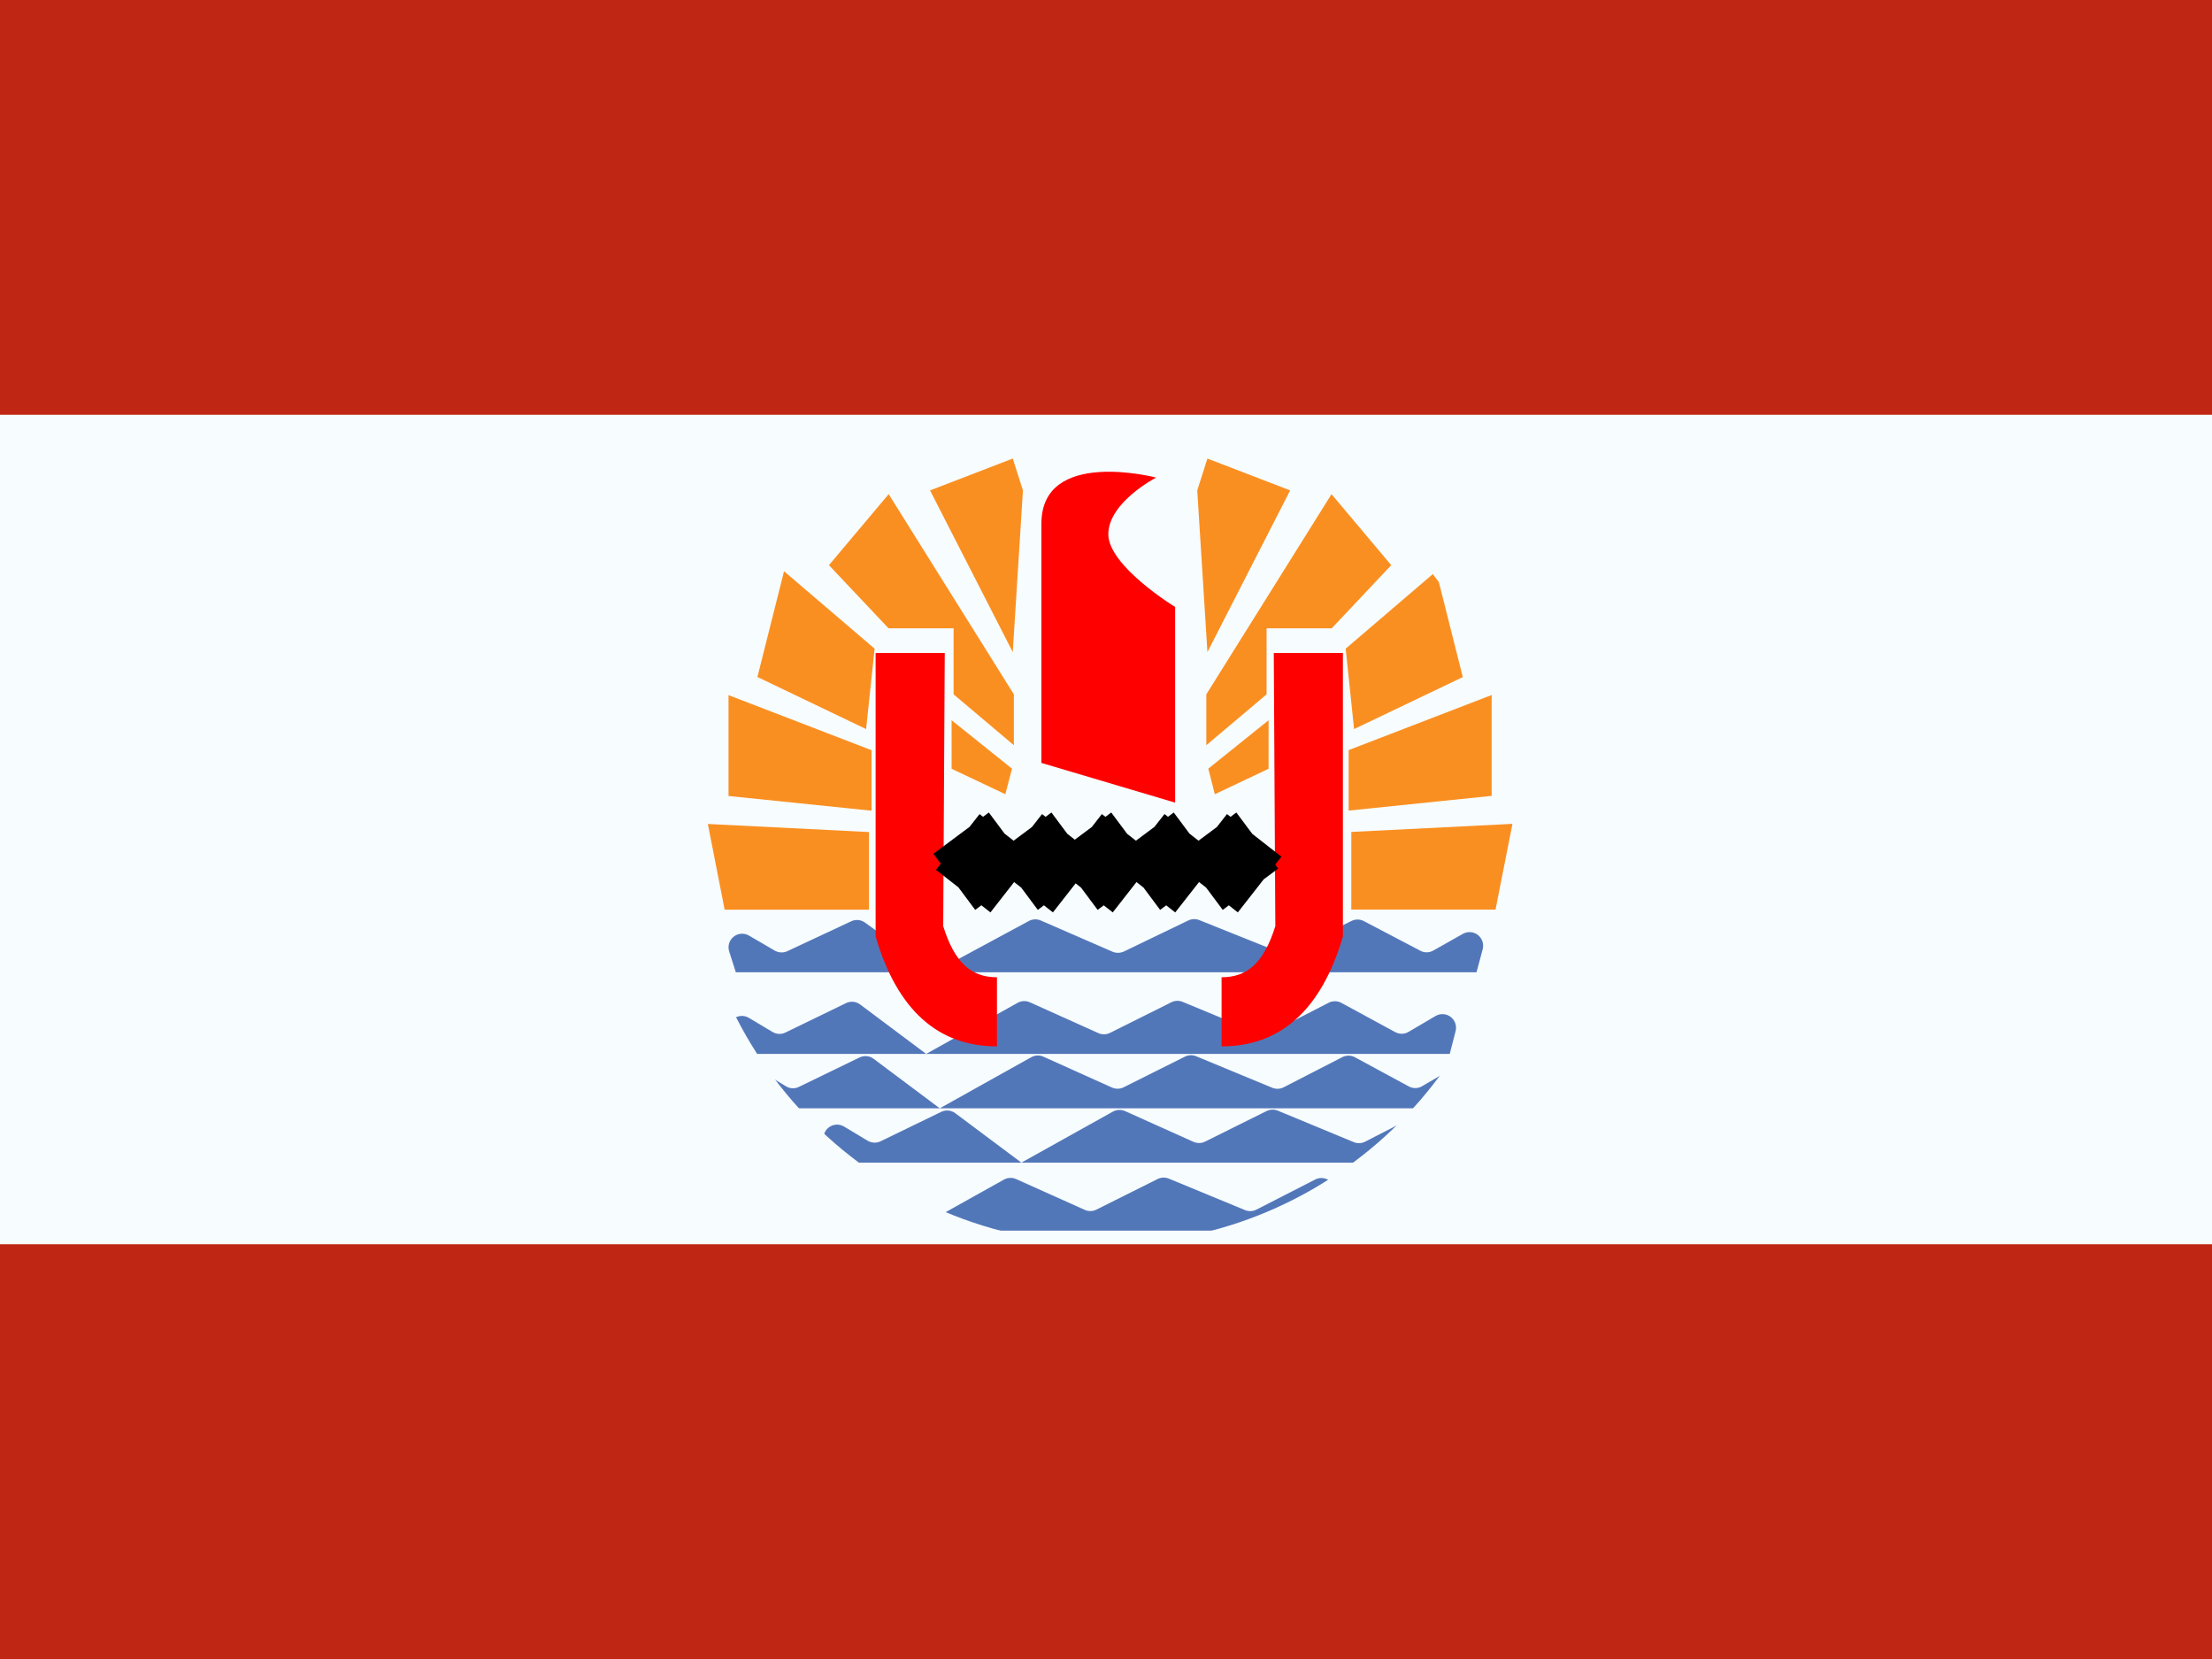
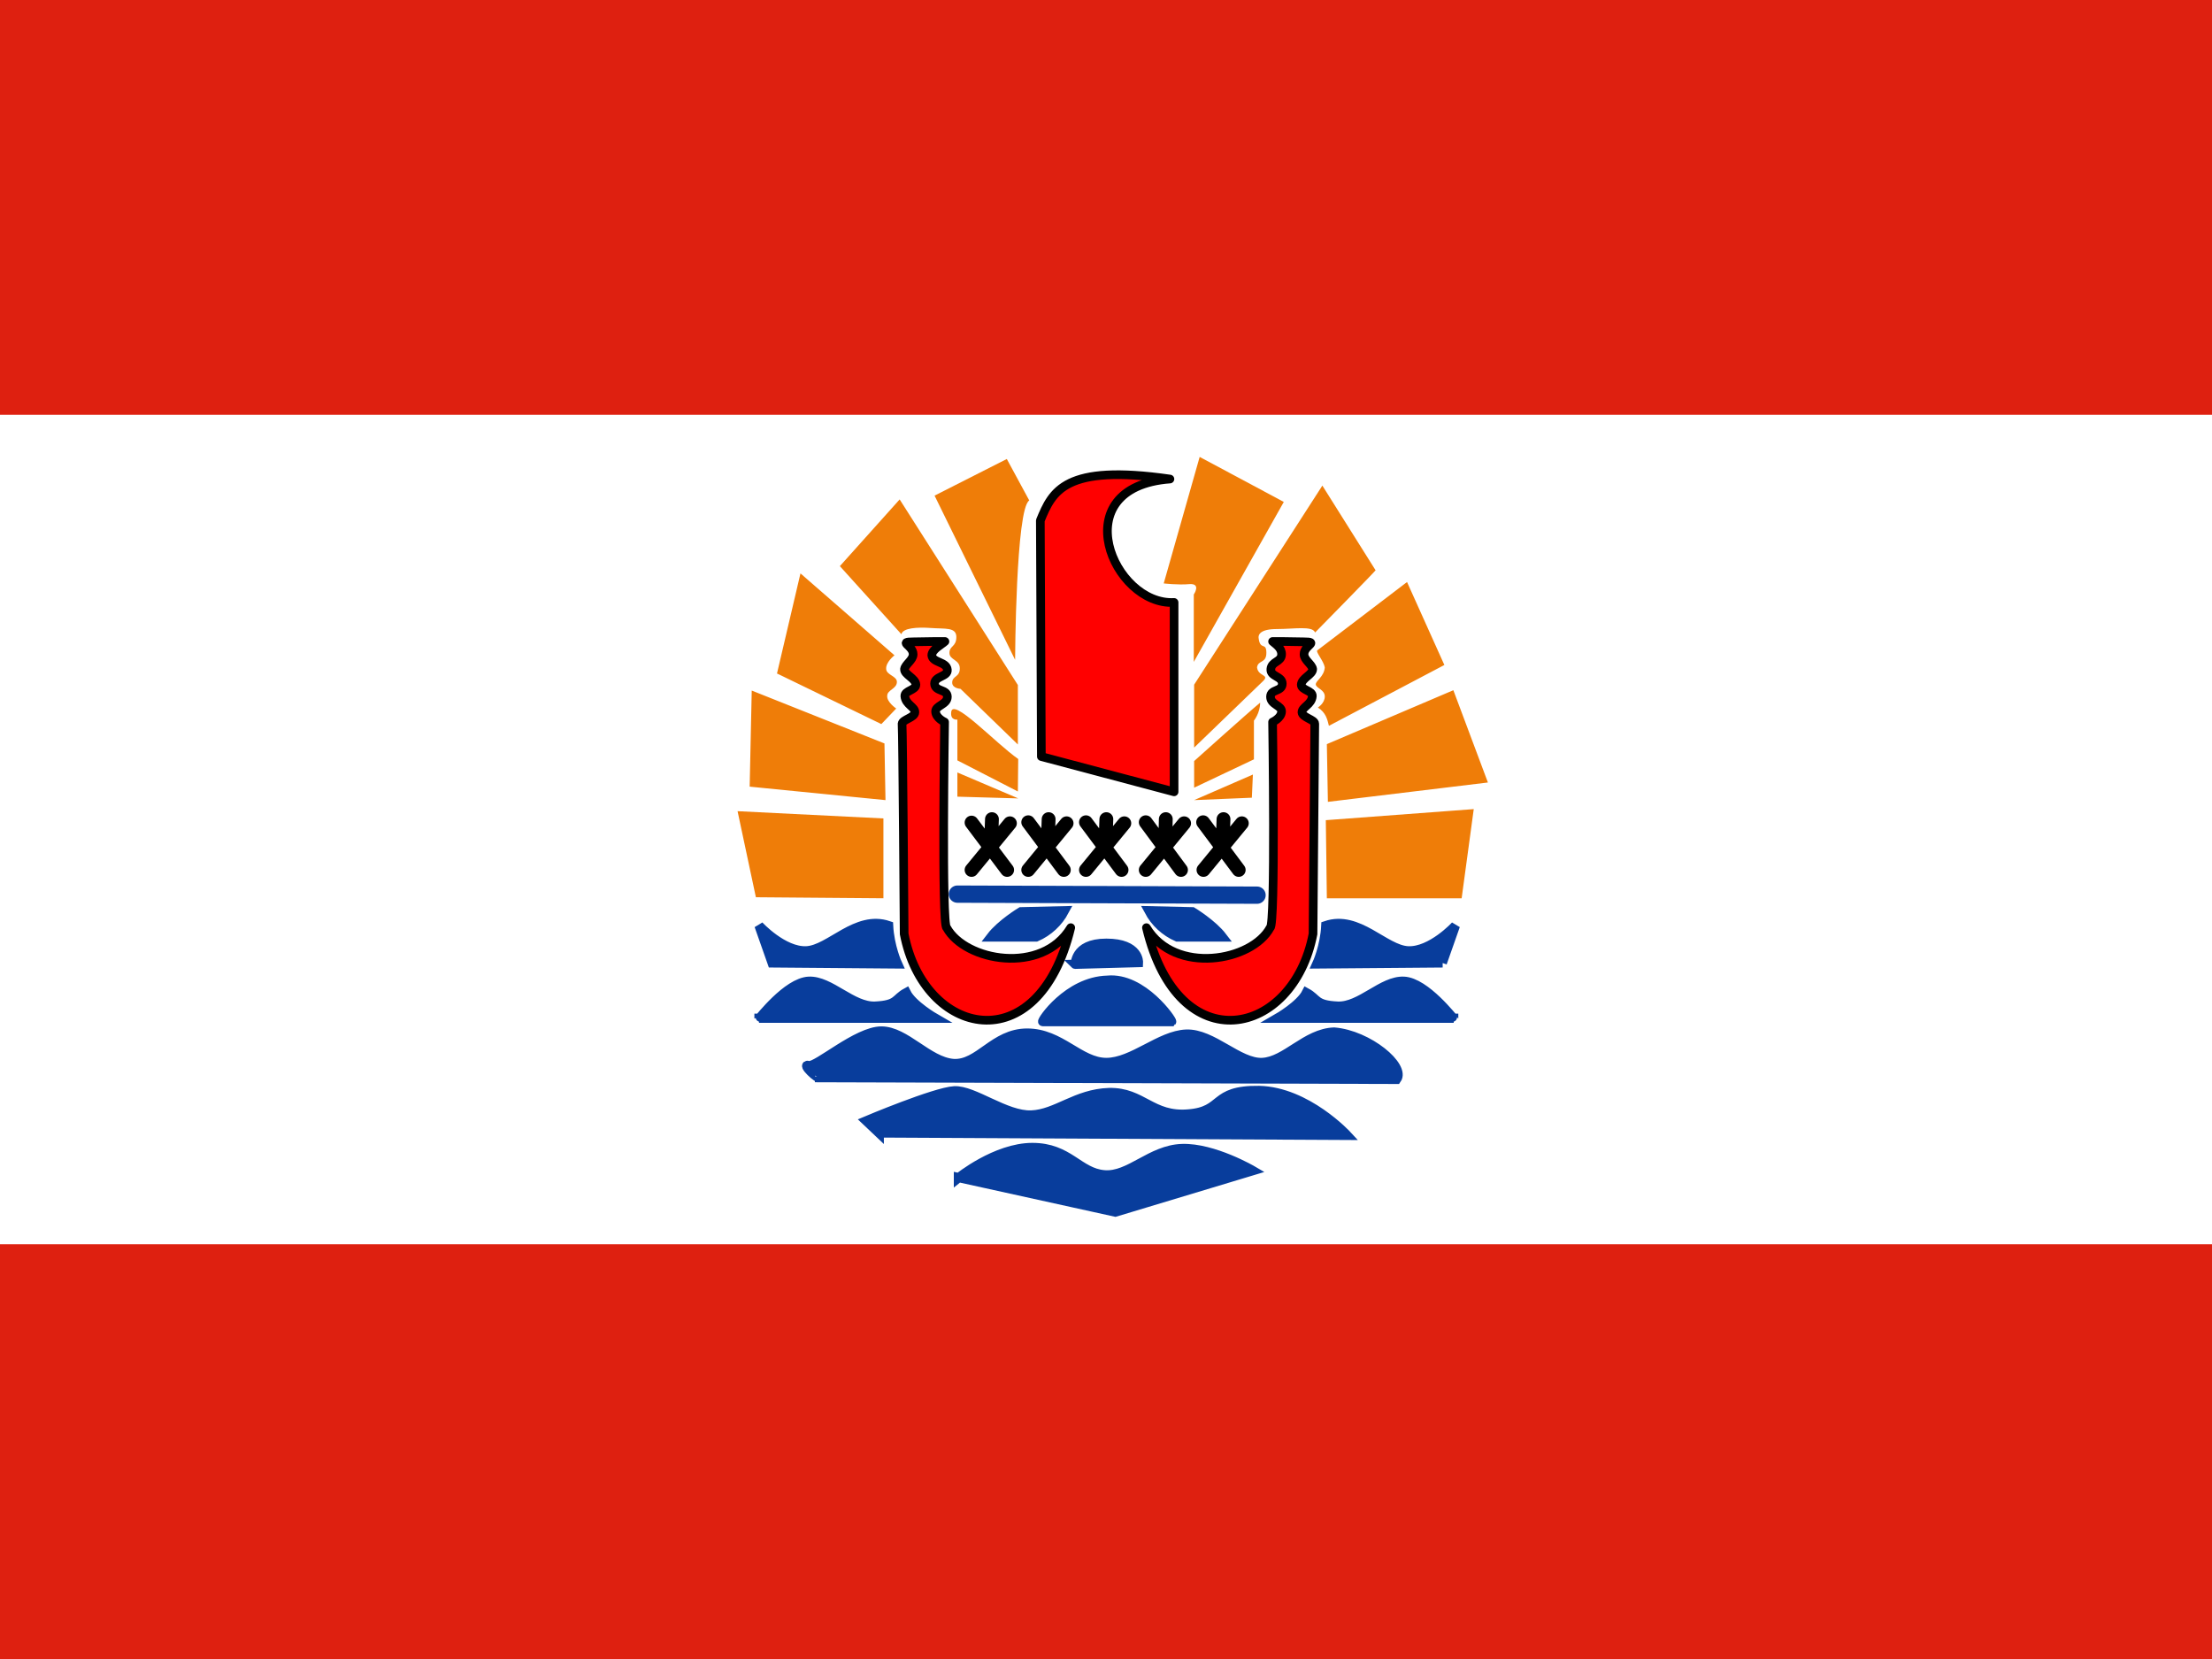
- <svg xmlns="http://www.w3.org/2000/svg" width="20" height="15" fill="none">
-   <mask id="a" width="20" height="15" x="0" y="0" maskUnits="userSpaceOnUse">
-     <path fill="#fff" d="M0 0h20v15H0z" />
-   </mask>
-   <g mask="url(#a)">
-     <path fill="#F7FCFF" fill-rule="evenodd" d="M0 0v15h20V0H0z" clip-rule="evenodd" />
-     <mask id="b" width="20" height="15" x="0" y="0" maskUnits="userSpaceOnUse">
-       <path fill="#fff" fill-rule="evenodd" d="M0 0v15h20V0H0z" clip-rule="evenodd" />
-     </mask>
-     <g mask="url(#b)">
-       <path fill="#BF2714" fill-rule="evenodd" d="M0 0v3.75h20V0H0zm0 11.25V15h20v-3.75H0z" clip-rule="evenodd" />
-       <mask id="c" width="8" height="9" x="6" y="3" maskUnits="userSpaceOnUse">
-         <path fill="#fff" fill-rule="evenodd" d="M10 11.25a3.75 3.75 0 1 0 0-7.5 3.75 3.75 0 0 0 0 7.5z" clip-rule="evenodd" />
-       </mask>
-       <g mask="url(#c)">
-         <path fill="#5277B9" fill-rule="evenodd" d="M6.593 8.603a.123.123 0 0 1 .179-.144l.233.136c.035.02.078.022.114.005l.577-.27a.123.123 0 0 1 .124.011l.623.45.86-.464a.123.123 0 0 1 .108-.004l.648.282c.033.014.07.013.103-.002l.581-.28a.123.123 0 0 1 .1-.004l.719.288a.123.123 0 0 0 .1-.004l.557-.276a.123.123 0 0 1 .112.001l.511.268a.12.12 0 0 0 .118-.002l.266-.15a.123.123 0 0 1 .18.138l-.056.209H6.653l-.06-.188zm-.003.741a.123.123 0 0 1 .181-.141l.213.127c.036.022.08.024.117.006l.548-.266a.123.123 0 0 1 .128.012l.597.447.827-.462a.123.123 0 0 1 .11-.005l.62.279a.123.123 0 0 0 .105-.002l.555-.277a.123.123 0 0 1 .101-.004l.688.285a.123.123 0 0 0 .103-.004l.531-.273a.123.123 0 0 1 .115.002l.486.264c.038.02.084.02.12-.002l.245-.144a.123.123 0 0 1 .181.137l-.053.206h-6.46l-.057-.185zm.123.492a.123.123 0 0 1 .181-.142l.213.128a.12.12 0 0 0 .117.005l.548-.266a.123.123 0 0 1 .128.013l.597.447.827-.462a.123.123 0 0 1 .11-.005l.62.279a.123.123 0 0 0 .105-.002l.554-.277a.123.123 0 0 1 .102-.004l.688.285a.123.123 0 0 0 .103-.004l.531-.273a.123.123 0 0 1 .115.002l.486.263a.12.12 0 0 0 .12-.002l.245-.143a.123.123 0 0 1 .181.137l-.053.206h-6.46l-.058-.185zm.738.492a.123.123 0 0 1 .181-.142l.213.128c.035.021.08.023.117.005l.548-.266a.123.123 0 0 1 .127.012l.598.447.827-.461a.123.123 0 0 1 .11-.005l.619.278a.123.123 0 0 0 .105-.002l.555-.276a.123.123 0 0 1 .102-.004l.688.285a.123.123 0 0 0 .103-.005l.53-.272a.123.123 0 0 1 .116.002l.486.263c.037.02.083.02.12-.002l.244-.143a.123.123 0 0 1 .182.137l-.053.205H7.508l-.057-.184zm-.983.615a.123.123 0 0 1 .18-.142l.213.128c.036.021.08.023.117.005l.548-.266a.123.123 0 0 1 .128.012l.597.447.827-.462a.123.123 0 0 1 .11-.004l.62.278a.123.123 0 0 0 .105-.002l.554-.277a.123.123 0 0 1 .102-.003l.688.284a.123.123 0 0 0 .103-.004l.531-.272a.123.123 0 0 1 .115.001l.486.264c.038.02.084.02.12-.002l.245-.143a.123.123 0 0 1 .181.136l-.053.206h-6.46l-.057-.184z" clip-rule="evenodd" />
-         <path fill="red" d="M7.917 5.904h.625l-.014 2.47c.104.332.254.462.486.462v.625c-.528 0-.901-.324-1.097-.993V5.904zm4.225 0h-.625l.014 2.47c-.104.332-.254.462-.486.462v.625c.528 0 .9-.324 1.097-.993V5.904z" />
-         <path fill="red" fill-rule="evenodd" d="M10.453 4.318s-1.037-.271-1.037.416v2.164l1.209.359V5.488s-.604-.369-.604-.658c0-.288.432-.512.432-.512z" clip-rule="evenodd" />
-         <path stroke="#000" stroke-width=".625" d="m8.709 8.057.394-.504m-.035.487-.378-.507m.584.524.394-.504m-.034.487-.378-.507m.559.524.394-.504m-.034.487-.378-.507m.583.524.395-.504m-.035.487-.378-.507m.584.524.394-.504m-.034.487-.378-.507" />
-         <path fill="#FA8F21" fill-rule="evenodd" d="m8.409 4.434.748 1.462.092-1.462-.092-.288-.748.288zm-.375 1.247-.539-.571.54-.642 1.132 1.81v.46l-.545-.46v-.597h-.588zm-1.186.44.983.471.077-.727-.819-.7-.241.957zM7.88 7.33l-1.293-.133v-.912l1.293.498v.547zm-1.328.895L6.4 7.45l1.457.073v.702H6.552zM8.604 6.95v-.438l.546.438-.06.231-.486-.23zm5.071.499-.153.775h-1.304v-.702l1.457-.073zm-1.481-.12 1.293-.133v-.912l-1.293.498v.547zm1.032-1.207-.983.47-.076-.727.818-.7.241.957zm-1.186-.44.539-.572-.54-.642-1.132 1.81v.46l.545-.46v-.597h.588zm-.375-1.248-.748 1.462-.092-1.462.092-.288.748.288zM11.47 6.95v-.438l-.545.438.059.231.486-.23z" clip-rule="evenodd" />
-       </g>
-     </g>
+ <svg xmlns="http://www.w3.org/2000/svg" width="640" height="480">
+   <defs>
+     <clipPath id="a">
+       <path fill-opacity=".7" d="M0 0h640v480H0z" />
+     </clipPath>
+   </defs>
+   <g clip-path="url(#a)">
+     <path fill="#fff" d="M0 0h640v480H0z" />
+     <path fill="#fff" d="M80 0h480v480H80z" />
+     <path fill="#083d9c" fill-rule="evenodd" stroke="#083d9c" stroke-width="2pt" d="M277.3 340.8s10.8-8.8 21.4-8.8 13.4 7.3 20.8 7.9c7.3.6 13.4-7.3 22.5-7.6 9.1-.3 20.5 6.4 20.5 6.4l-39.8 12-45.4-10zm-22.9-13l135.4.7s-11.7-12.7-25.5-13c-13.8-.2-10 6-20.5 6.8-10.6.9-13.2-6.4-22.9-6.2-9.6.3-15.2 6.2-22.5 6.5-7.4.3-16.7-7.3-22.3-7-5.6.3-25.5 8.7-25.5 8.7l3.8 3.6zm-17.3-16l167 .5c2.7-3.8-8.2-12.9-18.1-13.7-8.2.3-14 8.5-20.8 8.8-6.8.3-14.4-8.5-22-8.2-7.6.3-15.5 8.2-23.1 8.2-7.7 0-13.2-8.5-22.9-8.5s-14 9.3-21.4 8.8c-7.3-.6-13.8-9.4-20.8-9.4s-18.7 10.5-21 10c-2.4-.7 2.9 4.3 3.1 3.4z" />
+     <path fill="red" fill-rule="evenodd" stroke="#000" stroke-linejoin="round" stroke-width="2.5" d="M301.3 218.9l38.4 10.2v-54.8c-17.6 1-32.2-33.4-1.2-35.7-30.5-4.4-34 3.5-37.5 12l.3 68.3z" />
+     <path fill="#083d9c" fill-rule="evenodd" stroke="#083d9c" stroke-linecap="round" stroke-width="5" d="M277 258.7l86.7.3" />
+     <path fill="none" stroke="#000" stroke-linecap="round" stroke-width="4" d="M281.1 238l10.3 13.7m-10.3 0l11.1-13.5M287 237l-.3 8.5m10.8-7.6l10.3 13.8m-10.3 0l11.1-13.5m-5.2-1.2l-.3 8.5m11.1-7.6l10.3 13.8m-10.3 0l11.1-13.5m-5.2-1.2l-.3 8.5m11.7-7.6l10.2 13.8m-10.2 0l11.1-13.5m-5.3-1.2l-.2 8.5m11-7.6l10.3 13.8m-10.2 0l11.1-13.5M354 237l-.3 8.5" />
+     <path fill="#ef7d08" fill-rule="evenodd" d="M218.7 259.6l36.9.3v-23.1l-42.2-2.1 5.3 24.9zm-1.8-32l39.3 3.9-.3-16.4-38.4-15.3-.6 27.9zm8-32.7l30.1 14.6 4.3-4.5s-2.8-1.9-2.6-3.7c0-1.7 2.8-2 2.8-4 0-1.7-3-2-3.1-3.7-.2-2 2.4-4 2.4-4l-27.2-23.7-6.8 29zm198 65h-39l-.3-22.6 42.8-3.2-3.5 25.8zM384.2 232l46.3-5.6-10-26.7-36.6 15.6.3 16.7zm33.7-39.6L384.5 210c-.5-2-.9-3.8-3.2-5.3 0 0 2-1.2 2-3.2s-2.6-2.4-2.6-3.5 2.4-2.2 2.6-4.9c-.3-1.8-2.6-4.4-2.2-4.9l26-19.8 10.8 24zm-72.4 39.1l16.7-.7.3-6.7-17 7.4zm-51-.5l-17.5-.5v-7l17.6 7.5zm0-2l-17.5-9v-11.8s-2 .3-1.8-2c.1-4.9 12.9 8.9 19.4 13.4l-.1 9.4zm51-1.1v-7.7s15.8-14.2 19.1-16.9c0 3-1.8 5.2-1.8 5.2v11.2l-17.3 8.2zM243 163.8l17.8 19.7c.4-1.8 4.5-2.1 8.6-1.8 4 .3 7.3-.3 7.3 2.6s-2 2.5-2 4.6 3 1.9 3 4.5-2.2 2.1-2.2 4.1c0 1.7 2.4 1.8 2.4 1.8l16.6 16.1v-17.2l-34.2-53.7-17.3 19.3zm27.4-20.4l23.3 47.5s.2-43.8 4.1-46.1l-6.5-12-20.9 10.6zm101 1.9l-26 46.2V172s2.2-3.2-1.2-3c-3.4.3-7.5-.2-7.5-.2l10.4-36.6 24.3 13zM398 165c-.3.5-17.5 18-17.5 18-.8-2-6-1-11-1-4.9 0-5.6 1.6-5.3 2.9.5 3.3 2.2.8 2.2 4 0 3.1-2.4 2-2.7 4.2.3 2.7 3.8 2 1.7 4l-19.9 19.2v-18.2l37.1-57.6L398 165z" />
+     <path fill="red" fill-rule="evenodd" stroke="#000" stroke-linejoin="round" stroke-width="2.5" d="M309.8 268.4c-8.3 13.8-30.6 9.7-35.9 0-1.5-.4-.6-59.5-.6-59.5s-2.5-1.1-2.6-3c-.1-1.8 3.4-2 3.4-4.3s-3.6-1.4-3.7-3.8c0-2.2 3.9-2 3.7-4-.2-2.4-4.3-2-4.5-4.2 0-1.7 3-3.2 3.8-4a61.3 61.3 0 0 1-2.8 0l-6.4.1c-4.6 0 0 1 0 3.6 0 1.7-2.3 2.9-2.5 4.3-.1 1.6 3.2 2.6 3.3 4.5 0 1.6-3.3 1.7-3.2 3.3.2 2.5 3 3.1 2.9 4.7 0 1.5-3.6 2.1-3.7 3.3.2 2.4.6 60.8.6 60.8 5.7 29.8 38.8 37.3 48.2-1.8zm21.9 0c8.3 13.8 30.6 9.7 35.8 0 1.6-.4.7-59.5.7-59.5s2.5-1.1 2.6-3c.1-1.8-3.2-2-3.2-4.3s3.4-1.4 3.4-3.8c0-2.2-3.5-2-3.3-4.2.2-2.3 3-2 3.1-4.2.1-1.9-1.7-3-2.6-3.8h2.7l6.4.1c4.5 0 0 1 0 3.6 0 1.7 2.3 2.9 2.5 4.3 0 1.6-3.2 2.6-3.3 4.5 0 1.6 3.3 1.7 3.2 3.3-.2 2.5-3 3.1-3 4.7.1 1.5 3.7 2.1 3.7 3.3l-.5 60.8c-5.7 29.8-38.9 37.3-48.2-1.8z" />
+     <path fill="#083d9c" fill-rule="evenodd" stroke="#083d9c" stroke-width="2pt" d="M301.7 295.6H339c.3-.3-8.4-13-18.6-12-11.5.3-19.3 12-18.7 12zm118.9-1h-51s6.6-3.8 8.4-7.4c3.3 1.8 2.4 3.6 9 3.9 6.6.3 12.9-7.5 19.2-7.2 6.3.3 14.4 11 14.4 10.8zm-201 0h51s-6.6-3.8-8.4-7.4c-3.3 1.8-2.4 3.6-9 3.9-6.6.3-13-7.5-19.2-7.2-6.3.3-14.4 11-14.4 10.8zm3.8-16l36.3.3s-2.3-5-2.6-11.1c-9.4-3.2-17 7-23.8 7.3-6.7.3-13.7-7.3-13.7-7.3l3.8 10.8zm194 0l-36.4.3s2.3-5 2.6-11.1c9.4-3.2 17 7 23.8 7.3 6.7.3 13.7-7.3 13.7-7.3l-3.8 10.8zM311 279l18.4-.5s.3-5.6-9.3-5.6-8.8 6.4-9.1 6.1zm-11.2-7.9a17 17 0 0 0 8.2-7.6l-12.6.3s-5.8 3.5-8.7 7.3h13.1zm40.8 0a17 17 0 0 1-8.2-7.6l12.6.3s5.8 3.5 8.7 7.3h-13.1z" />
+     <path fill="#de2010" fill-rule="evenodd" d="M-40 360h720v120H-40zm0-360h720v120H-40z" />
  </g>
</svg>
